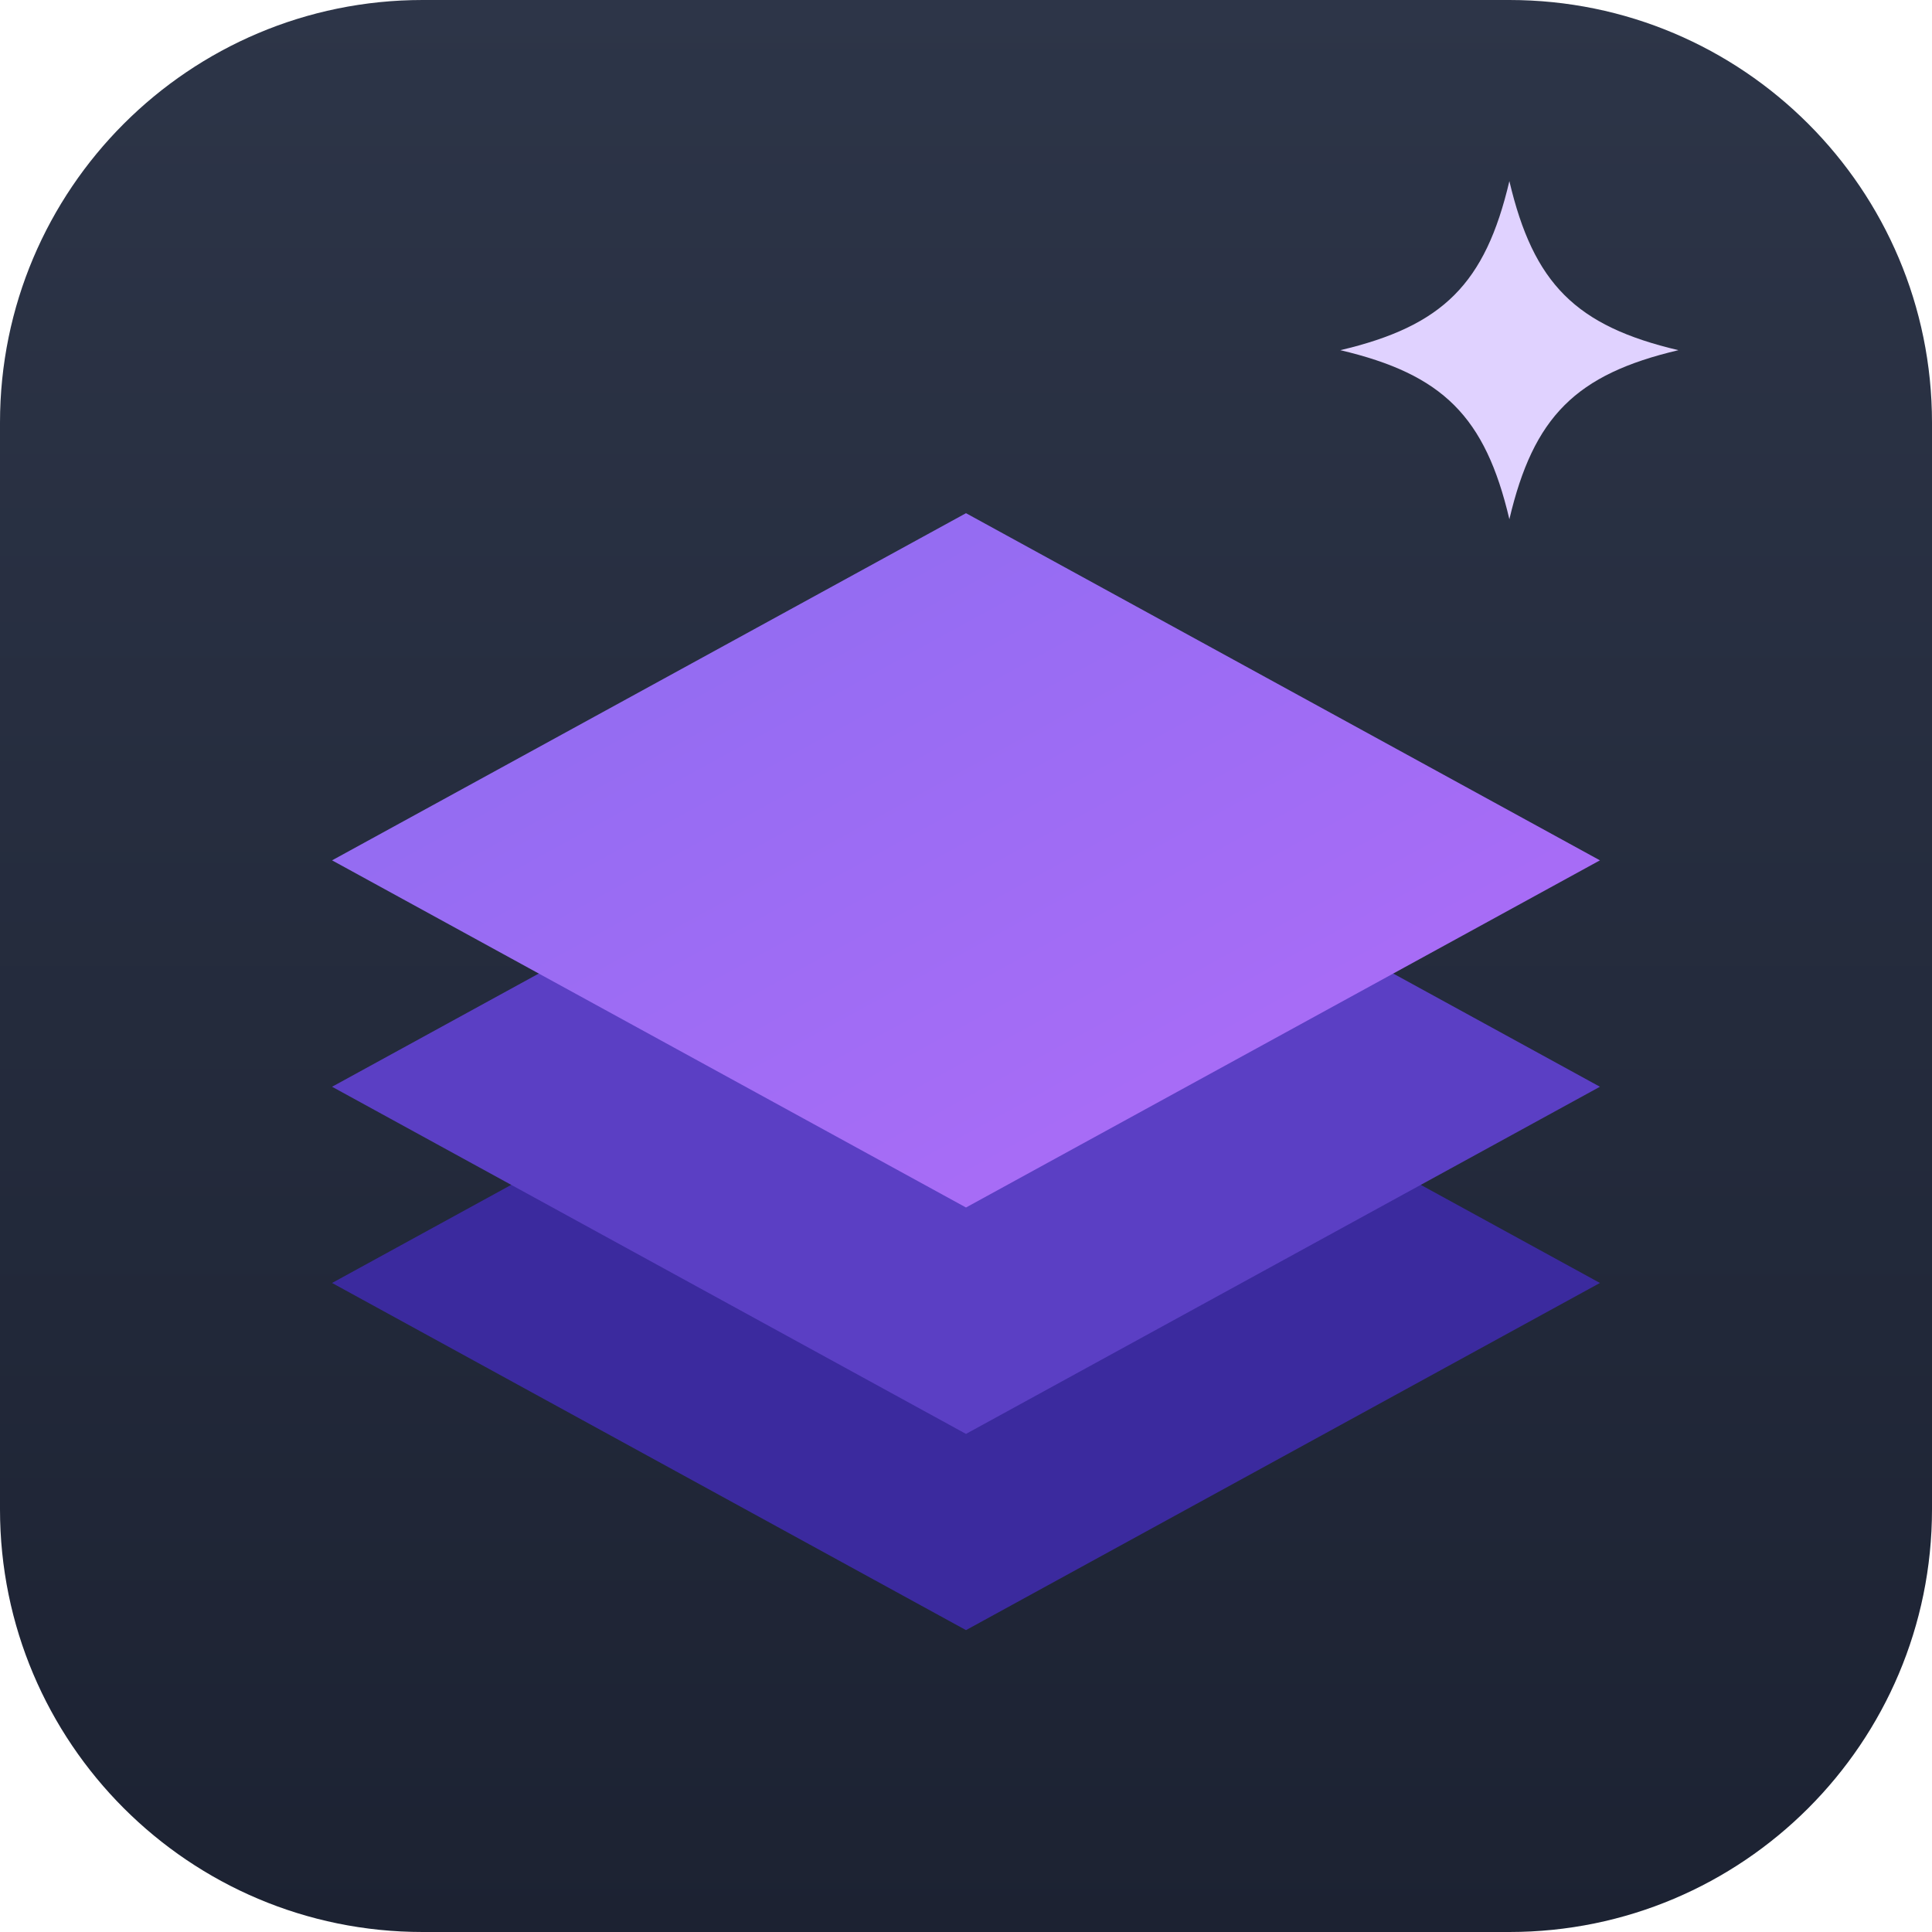
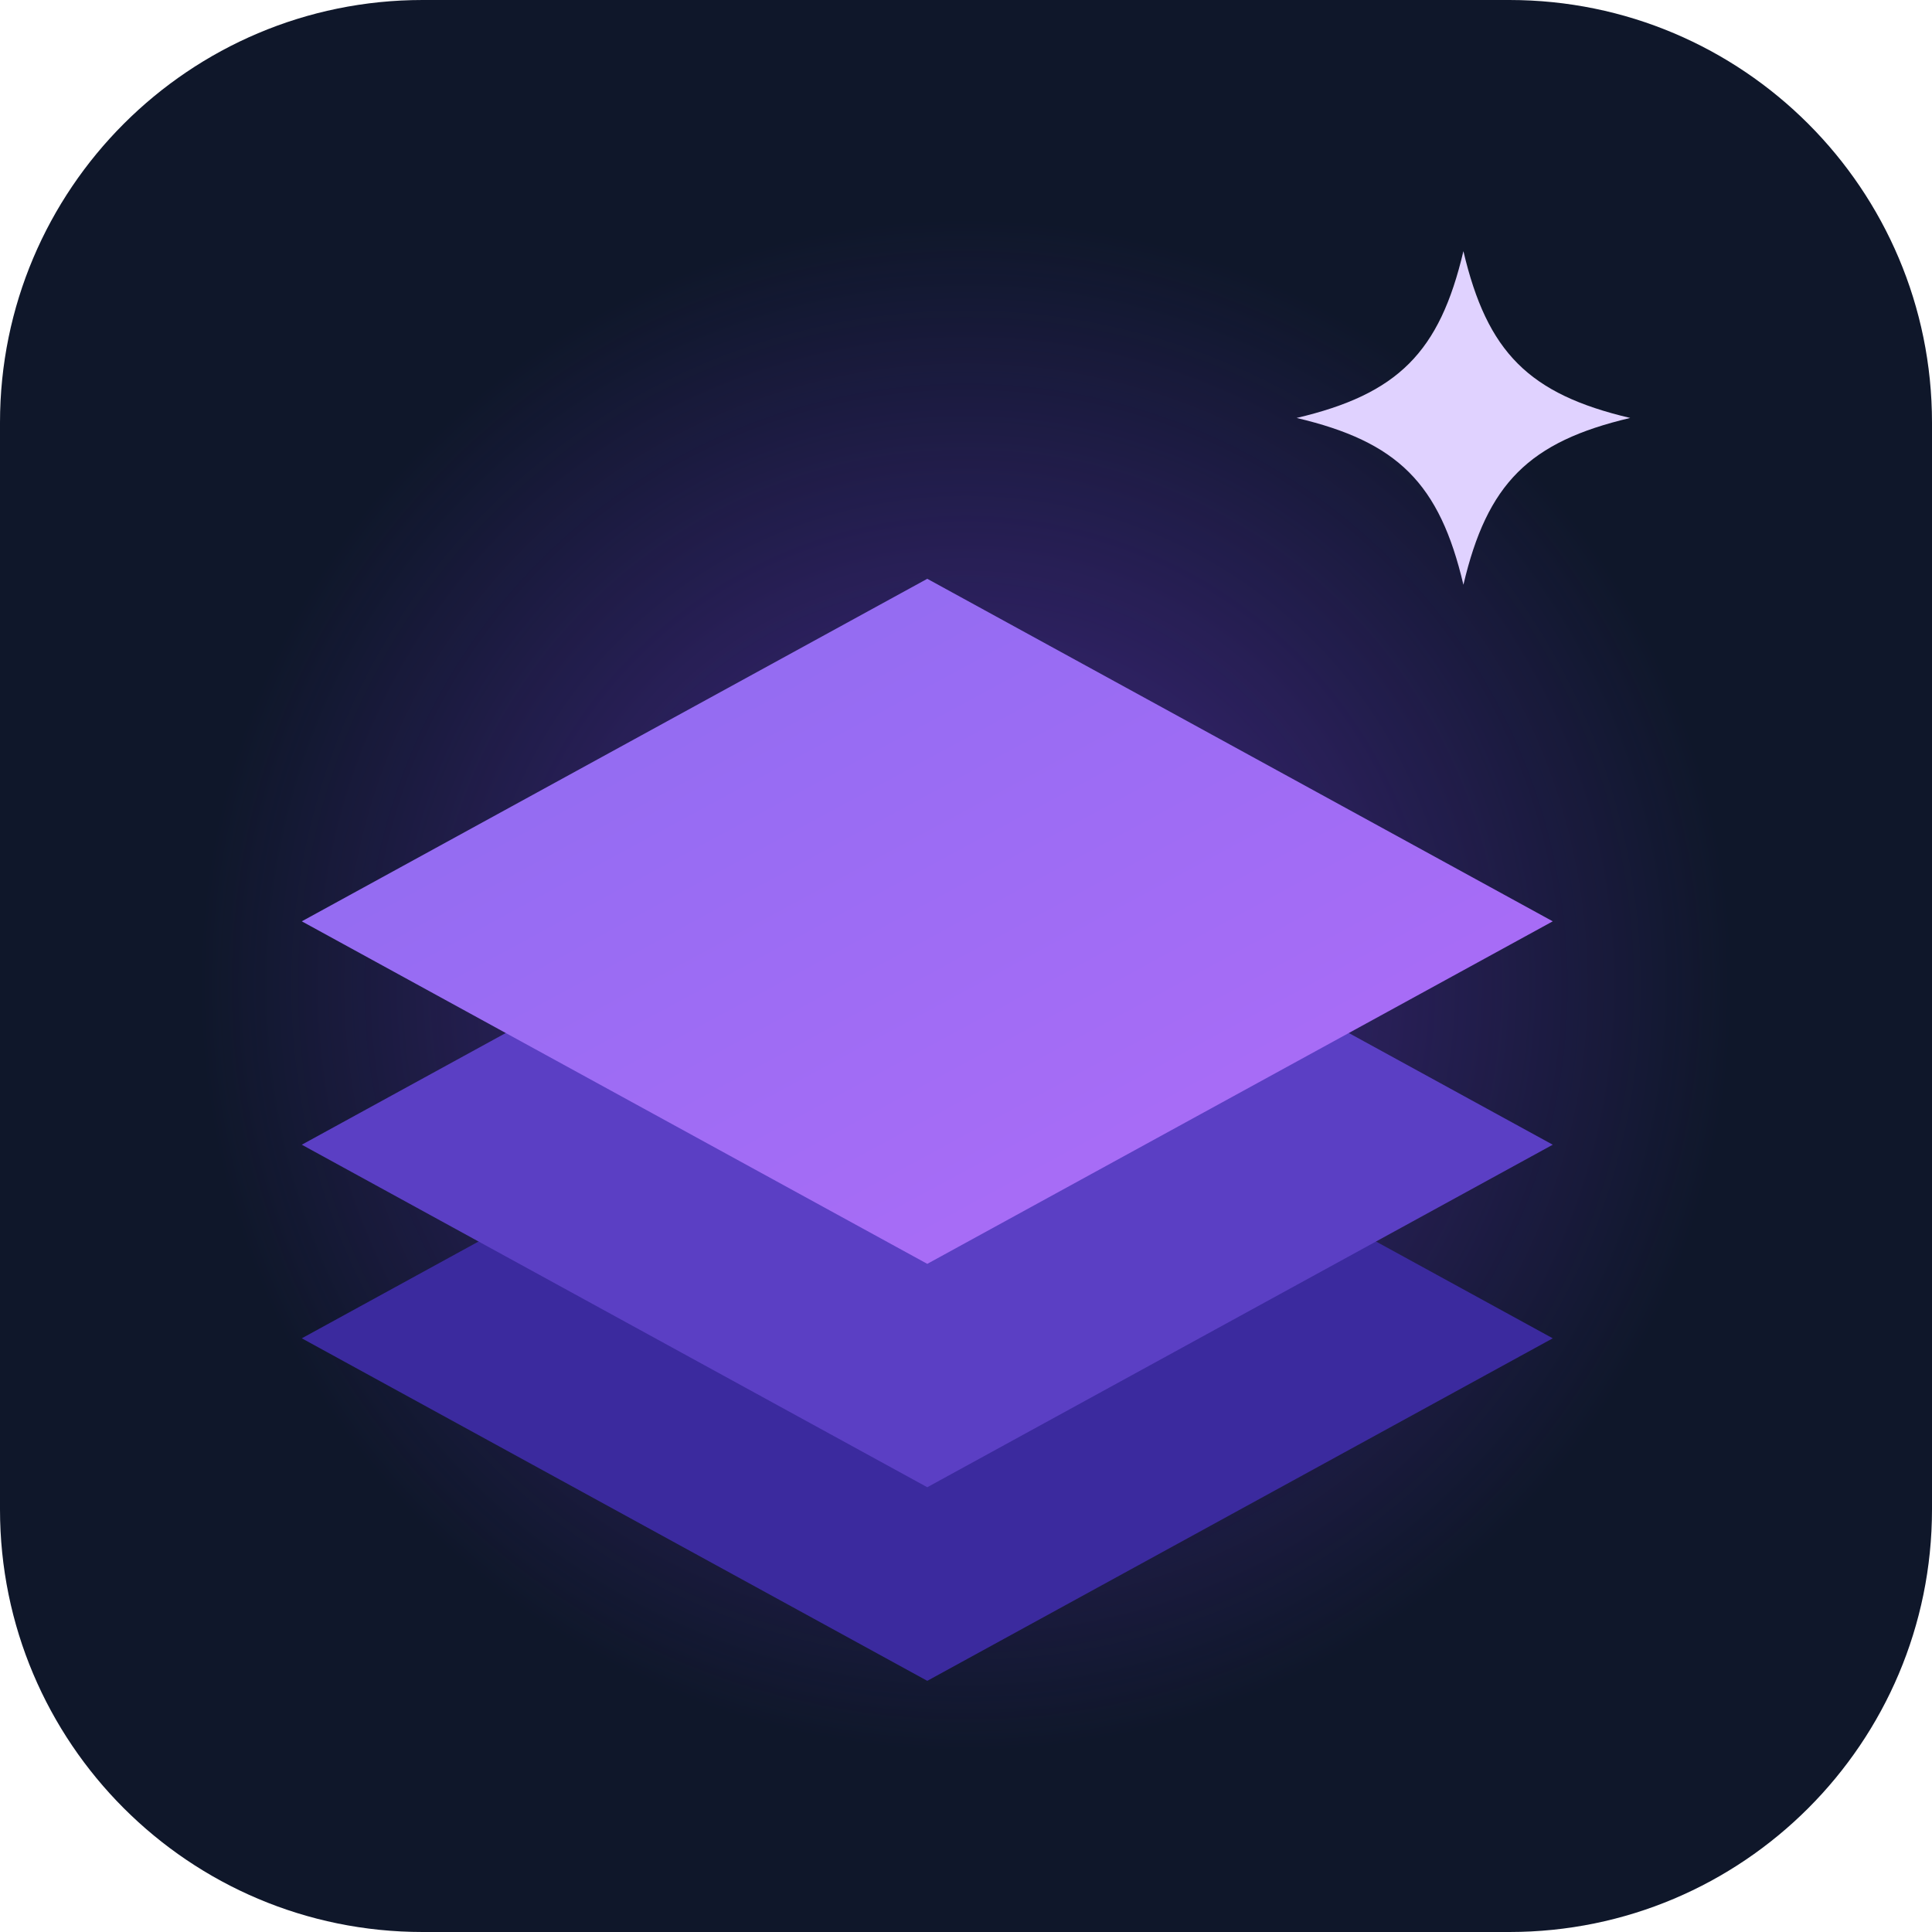
<svg xmlns="http://www.w3.org/2000/svg" viewBox="0 0 64 64">
  <defs>
-     <linearGradient id="bg" x1="0" y1="0" x2="0" y2="1">
-       <stop offset="0" stop-color="#2d3548" />
-       <stop offset="1" stop-color="#1c2232" />
-     </linearGradient>
    <linearGradient id="top" x1="0" y1="0" x2="1" y2="1">
      <stop offset="0" stop-color="#8b6cf0" />
      <stop offset="1" stop-color="#b16cf8" />
    </linearGradient>
+     <radialGradient id="glow" cx="0.5" cy="0.5" r="0.5">
+       <stop offset="0" stop-color="#7c3aed" stop-opacity="0.5" />
+       <stop offset="1" stop-color="#7c3aed" stop-opacity="0" />
+     </radialGradient>
  </defs>
-   <rect width="64" height="64" rx="14" fill="url(#bg)" />
-   <path d="M32 31 53 42.5 32 54 11 42.5Z" fill="#3b2a9e" />
-   <path d="M32 24.5 53 36 32 47.5 11 36Z" fill="#5b3fc4" />
-   <path d="M32 17 53 28.5 32 40 11 28.5Z" fill="url(#top)" />
-   <path d="M50 6c.8 3.4 2.2 4.8 5.6 5.6-3.4.8-4.8 2.2-5.6 5.6-.8-3.4-2.2-4.8-5.6-5.6 3.4-.8 4.8-2.2 5.6-5.6Z" fill="#e0d2ff" />
+   <rect width="64" height="64" rx="14" fill="#0f172a" />
+   <circle cx="32" cy="32.64" r="25.6" fill="url(#glow)" />
+   <g transform="translate(32 32) scale(0.9866667) translate(-33.3 -30)">
+     <path d="M32 31 53 42.5 32 54 11 42.5Z" fill="#3b2a9e" />
+     <path d="M32 24.5 53 36 32 47.5 11 36Z" fill="#5b3fc4" />
+     <path d="M32 17 53 28.5 32 40 11 28.5Z" fill="url(#top)" />
+     <path d="M50 6c.8 3.4 2.2 4.8 5.6 5.6-3.4.8-4.8 2.2-5.6 5.6-.8-3.4-2.2-4.8-5.6-5.6 3.4-.8 4.8-2.2 5.6-5.6Z" fill="#e0d2ff" />
+   </g>
</svg>
